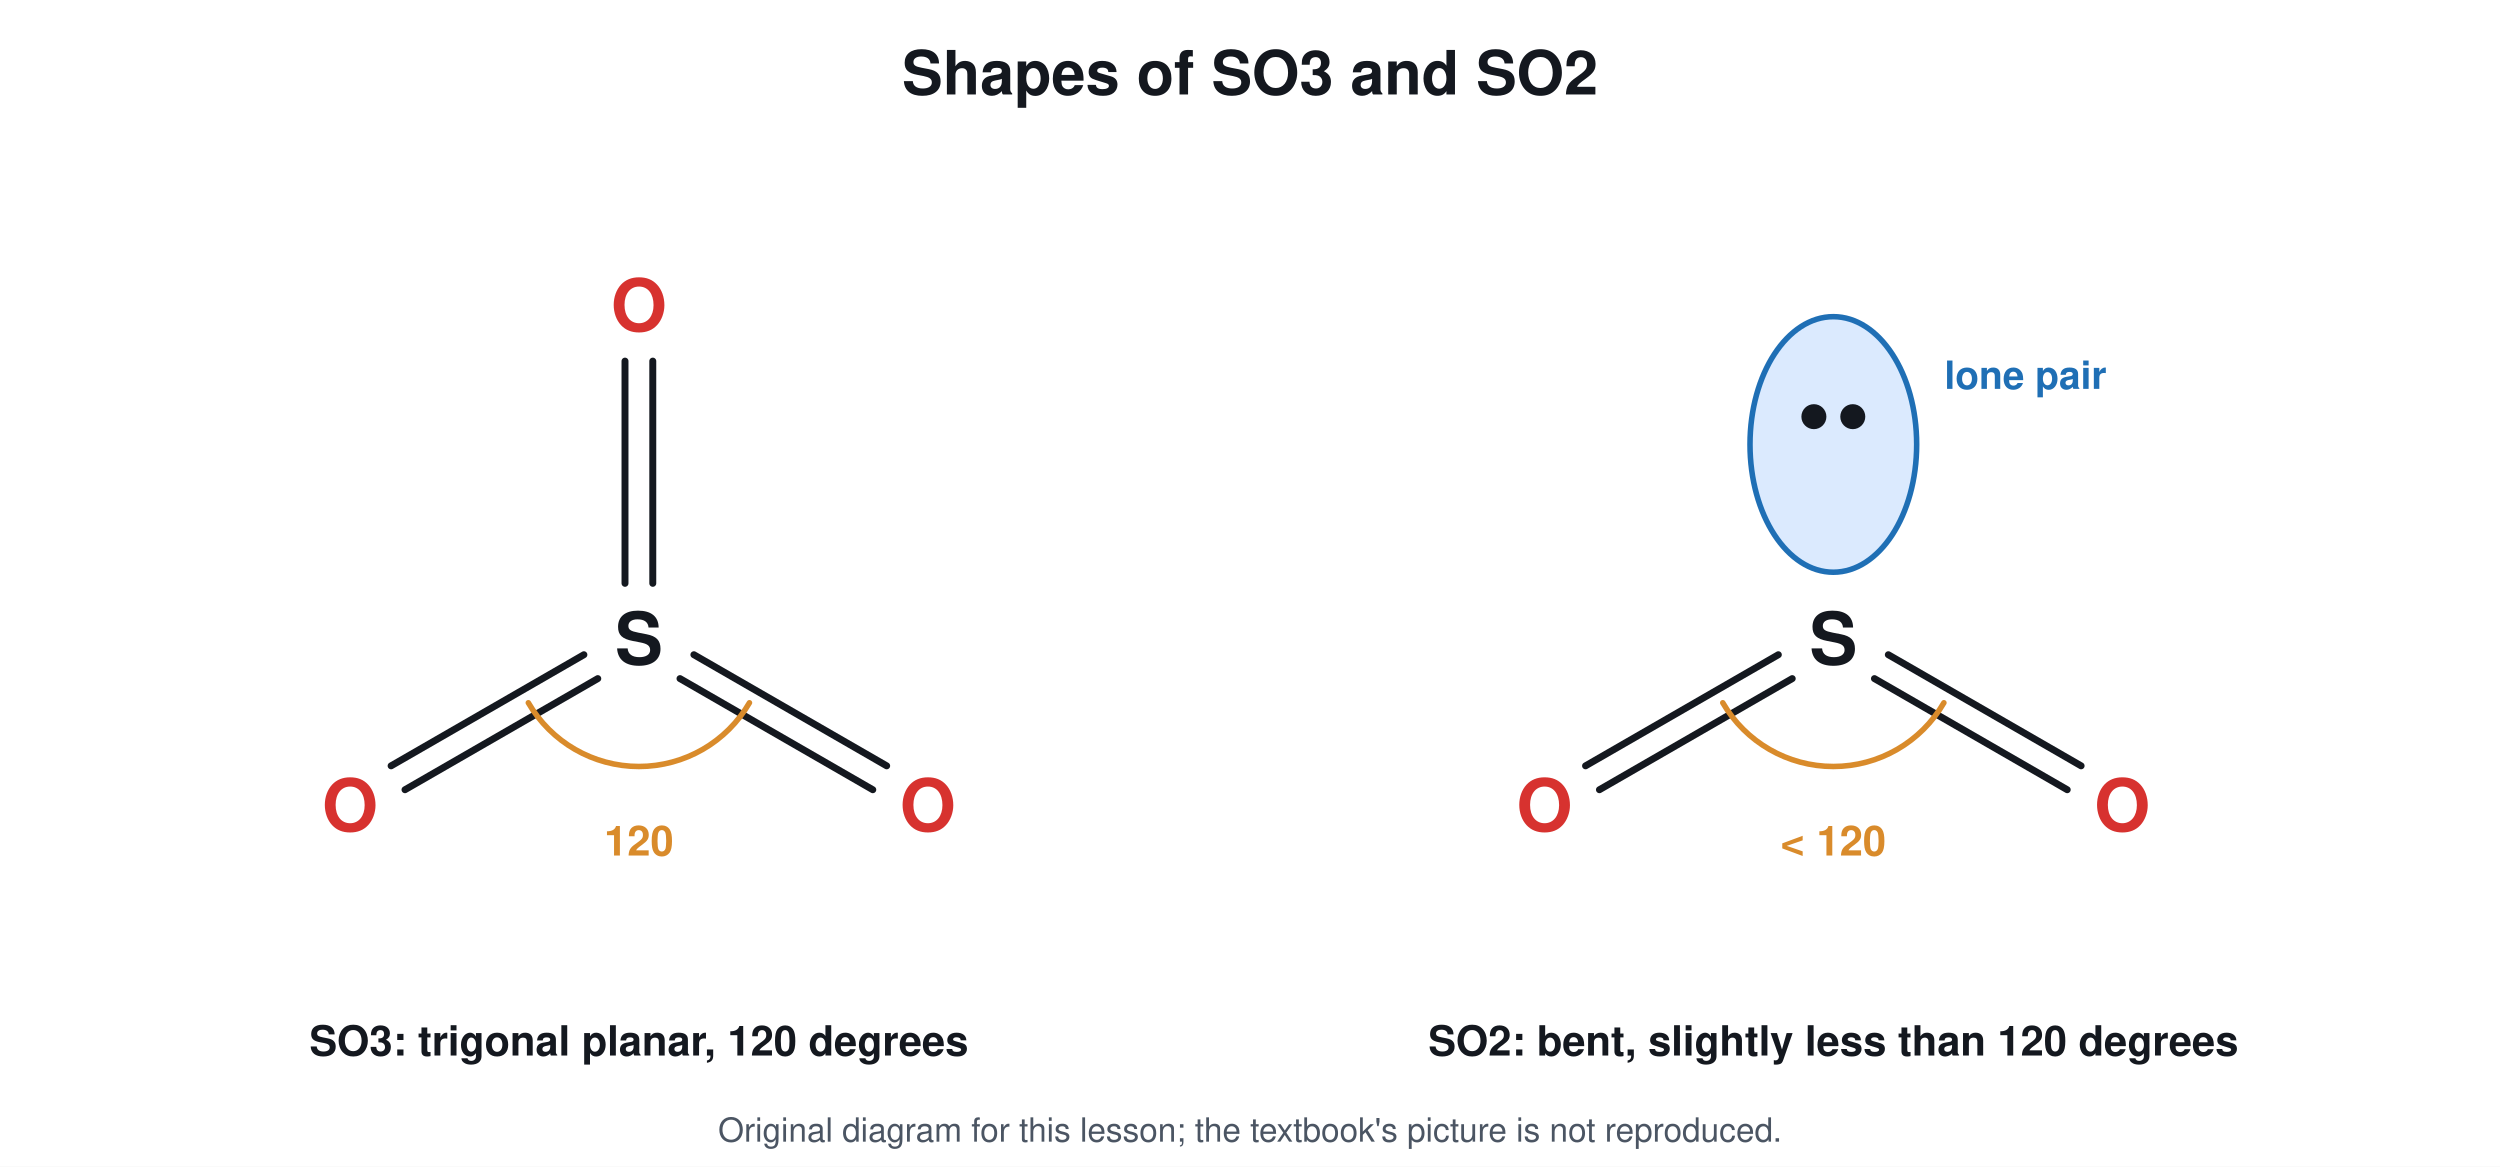
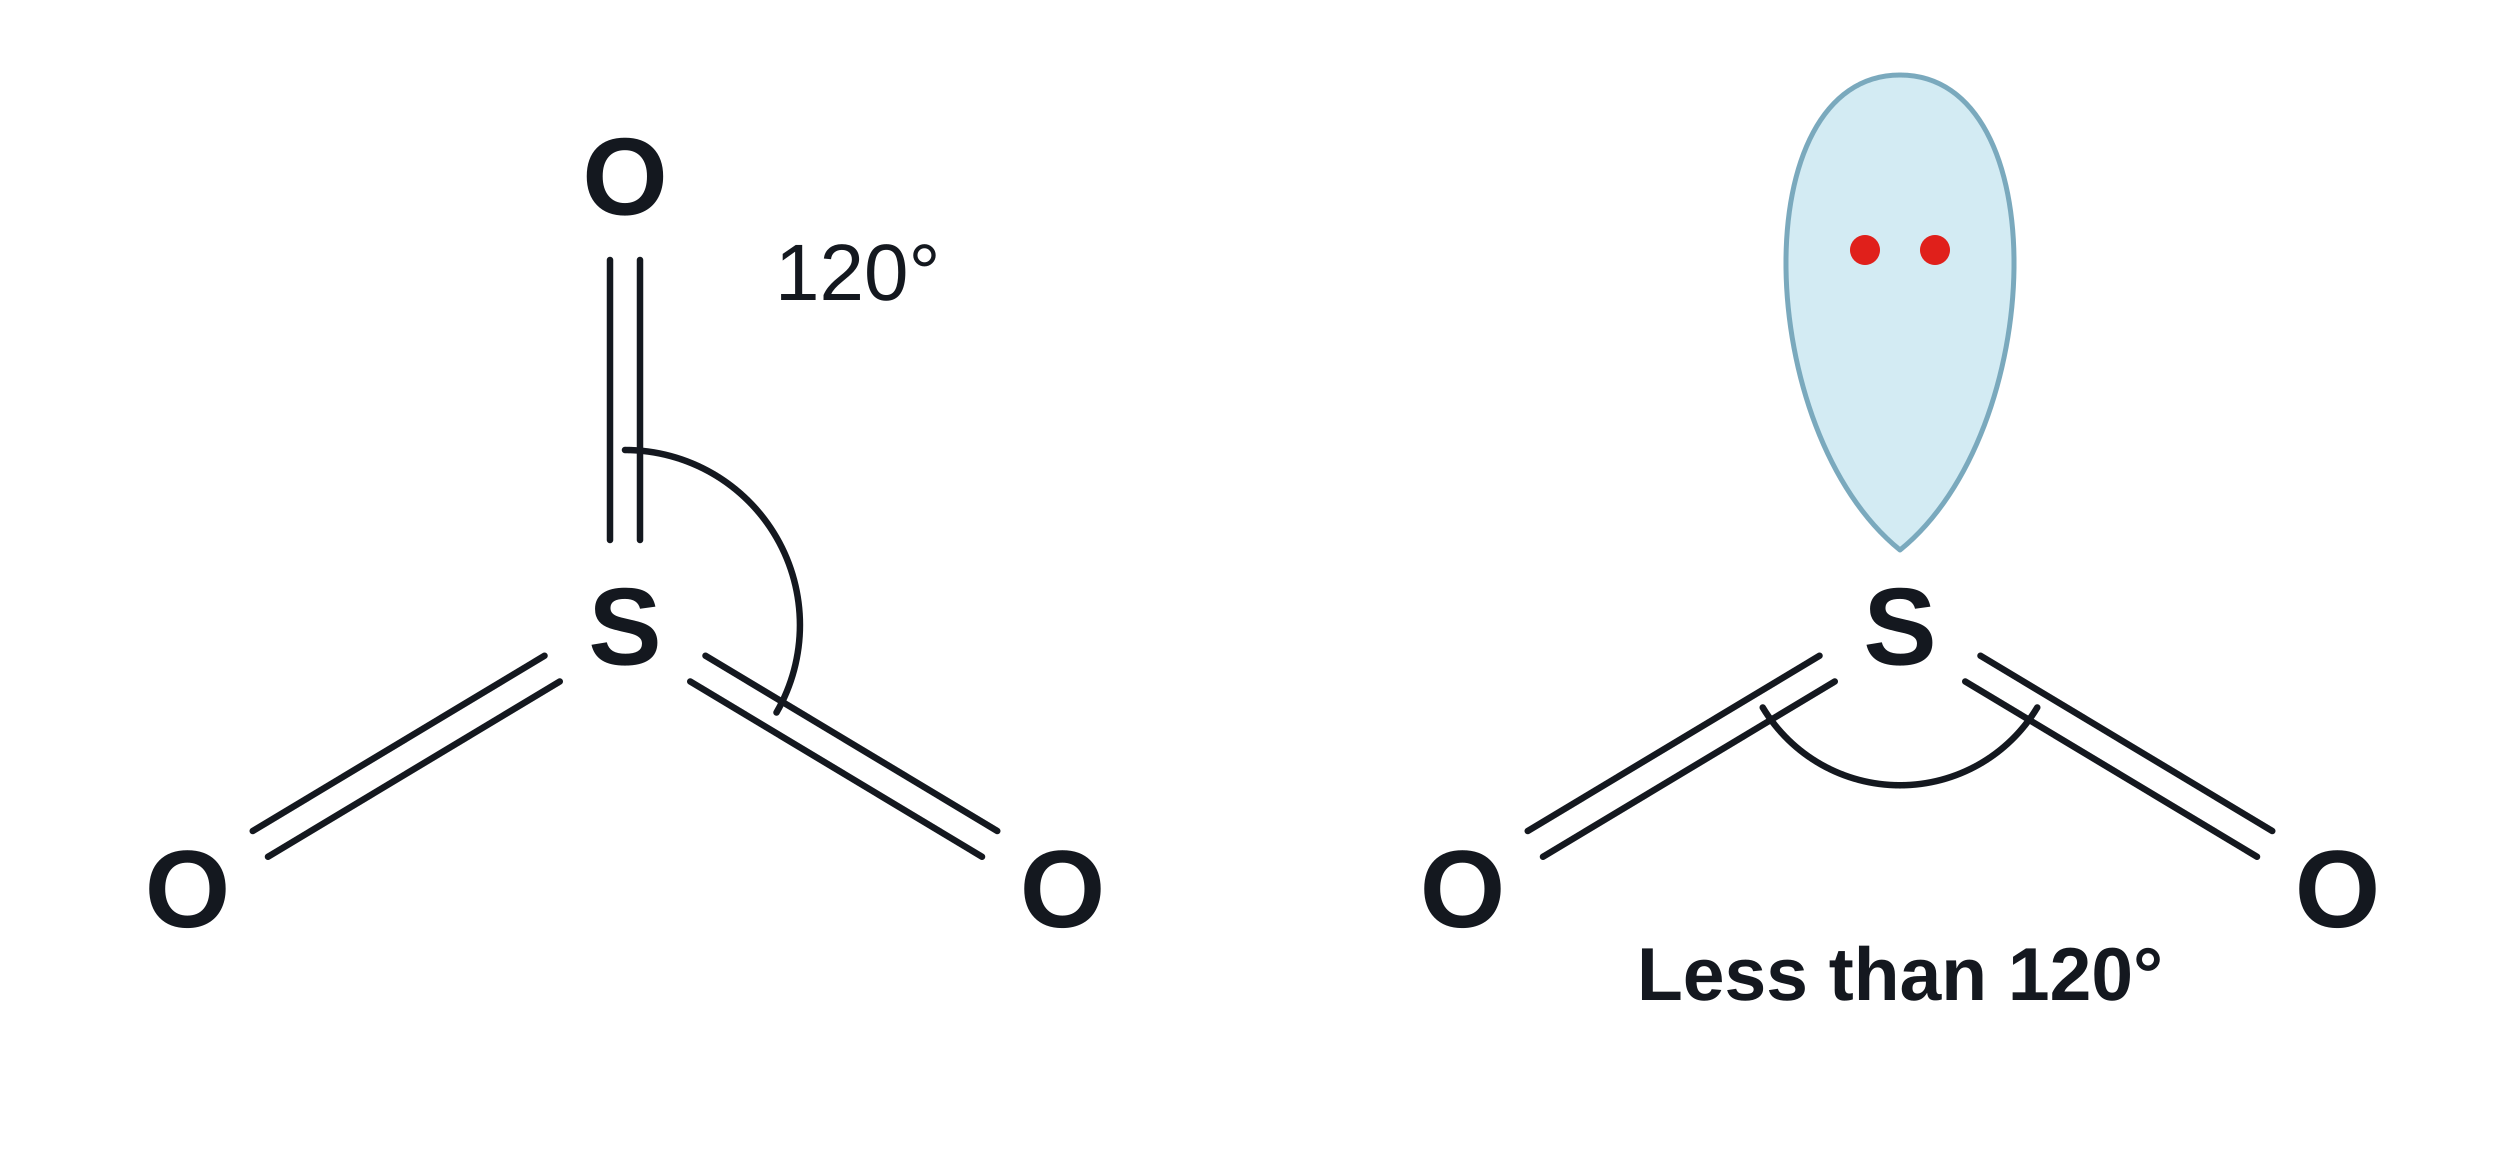
- <svg xmlns="http://www.w3.org/2000/svg" viewBox="0 0 900 420" font-family="Segoe UI, Helvetica, Arial, sans-serif">
-   <rect width="900" height="420" fill="#ffffff" />
-   <text x="450.0" y="34.0" font-size="22" fill="#14181f" text-anchor="middle" font-weight="700">Shapes of SO3 and SO2</text>
-   <text x="230.0" y="239.1" font-size="26" fill="#14181f" text-anchor="middle" font-weight="700">S</text>
-   <line x1="235.0" y1="210.0" x2="235.0" y2="130.0" stroke="#14181f" stroke-width="2.5" stroke-linecap="round" />
-   <line x1="225.0" y1="210.0" x2="225.0" y2="130.0" stroke="#14181f" stroke-width="2.5" stroke-linecap="round" />
-   <text x="230.0" y="119.1" font-size="26" fill="#d7322f" text-anchor="middle" font-weight="700">O</text>
-   <line x1="210.2" y1="235.7" x2="140.8" y2="275.7" stroke="#14181f" stroke-width="2.5" stroke-linecap="round" />
-   <line x1="215.2" y1="244.3" x2="145.8" y2="284.3" stroke="#14181f" stroke-width="2.5" stroke-linecap="round" />
-   <text x="126.0" y="299.1" font-size="26" fill="#d7322f" text-anchor="middle" font-weight="700">O</text>
-   <line x1="244.8" y1="244.3" x2="314.2" y2="284.3" stroke="#14181f" stroke-width="2.5" stroke-linecap="round" />
-   <line x1="249.8" y1="235.7" x2="319.2" y2="275.7" stroke="#14181f" stroke-width="2.5" stroke-linecap="round" />
-   <text x="334.0" y="299.1" font-size="26" fill="#d7322f" text-anchor="middle" font-weight="700">O</text>
-   <path d="M269.8 253.0 A46 46 0 0 1 190.2 253.0" stroke="#d98b2b" stroke-width="2" fill="none" stroke-linejoin="round" stroke-linecap="round" />
-   <text x="230.0" y="308.0" font-size="15" fill="#d98b2b" text-anchor="middle" font-weight="700">120</text>
-   <text x="230.0" y="380.0" font-size="15" fill="#14181f" text-anchor="middle" font-weight="700">SO3: trigonal planar, 120 degrees</text>
-   <text x="660.0" y="239.1" font-size="26" fill="#14181f" text-anchor="middle" font-weight="700">S</text>
-   <line x1="640.2" y1="235.7" x2="570.8" y2="275.7" stroke="#14181f" stroke-width="2.5" stroke-linecap="round" />
-   <line x1="645.2" y1="244.3" x2="575.8" y2="284.3" stroke="#14181f" stroke-width="2.5" stroke-linecap="round" />
-   <text x="556.0" y="299.1" font-size="26" fill="#d7322f" text-anchor="middle" font-weight="700">O</text>
-   <line x1="674.8" y1="244.3" x2="744.2" y2="284.3" stroke="#14181f" stroke-width="2.5" stroke-linecap="round" />
-   <line x1="679.8" y1="235.7" x2="749.2" y2="275.7" stroke="#14181f" stroke-width="2.5" stroke-linecap="round" />
-   <text x="764.0" y="299.1" font-size="26" fill="#d7322f" text-anchor="middle" font-weight="700">O</text>
-   <ellipse cx="660.0" cy="160.0" rx="30.0" ry="46.0" stroke="#1f6fb5" stroke-width="2" fill="#dbeafe" />
-   <circle cx="653.0" cy="150.0" r="4.0" stroke="#14181f" stroke-width="1" fill="#14181f" />
-   <circle cx="667.0" cy="150.0" r="4.0" stroke="#14181f" stroke-width="1" fill="#14181f" />
-   <text x="700.0" y="140.0" font-size="14" fill="#1f6fb5" text-anchor="start" font-weight="700">lone pair</text>
-   <path d="M699.8 253.0 A46 46 0 0 1 620.2 253.0" stroke="#d98b2b" stroke-width="2" fill="none" stroke-linejoin="round" stroke-linecap="round" />
-   <text x="660.0" y="308.0" font-size="15" fill="#d98b2b" text-anchor="middle" font-weight="700">&lt; 120</text>
-   <text x="660.0" y="380.0" font-size="15" fill="#14181f" text-anchor="middle" font-weight="700">SO2: bent, slightly less than 120 degrees</text>
-   <text x="450.0" y="411" font-size="12" fill="#4b5563" text-anchor="middle">Original diagram for this lesson; the textbook's picture is not reproduced.</text>
+ <svg xmlns="http://www.w3.org/2000/svg" viewBox="0 0 1000 470" font-family="Arial, Helvetica, sans-serif">
+   <rect width="1000" height="470" fill="#ffffff" />
+   <text x="250.0" y="265.8" font-size="44" fill="#14181f" text-anchor="middle" font-weight="700">
+     <tspan>S</tspan>
+   </text>
+   <text x="250.0" y="85.8" font-size="44" fill="#14181f" text-anchor="middle" font-weight="700">
+     <tspan>O</tspan>
+   </text>
+   <line x1="256.0" y1="216.0" x2="256.0" y2="104.0" stroke="#14181f" stroke-width="2.6" stroke-linecap="round" />
+   <line x1="244.0" y1="216.0" x2="244.0" y2="104.0" stroke="#14181f" stroke-width="2.6" stroke-linecap="round" />
+   <text x="75.0" y="370.8" font-size="44" fill="#14181f" text-anchor="middle" font-weight="700">
+     <tspan>O</tspan>
+   </text>
+   <line x1="217.8" y1="262.3" x2="101.1" y2="332.4" stroke="#14181f" stroke-width="2.6" stroke-linecap="round" />
+   <line x1="223.9" y1="272.6" x2="107.2" y2="342.7" stroke="#14181f" stroke-width="2.6" stroke-linecap="round" />
+   <text x="425.0" y="370.8" font-size="44" fill="#14181f" text-anchor="middle" font-weight="700">
+     <tspan>O</tspan>
+   </text>
+   <line x1="276.1" y1="272.6" x2="392.8" y2="342.7" stroke="#14181f" stroke-width="2.6" stroke-linecap="round" />
+   <line x1="282.2" y1="262.3" x2="398.9" y2="332.4" stroke="#14181f" stroke-width="2.6" stroke-linecap="round" />
+   <path d="M250.0 180.0 A70 70 0 0 1 310.6 285.0" stroke="#14181f" stroke-width="2.6" fill="none" stroke-linejoin="round" stroke-linecap="round" />
+   <text x="310.0" y="120.0" font-size="32" fill="#14181f" text-anchor="start" font-weight="400">
+     <tspan>120°</tspan>
+   </text>
+   <path d="M760.0 220.0 C818.9 172.5 822.7 30.0 760.0 30.0 C697.3 30.0 701.1 172.5 760.0 220.0 Z" stroke="#7aa9bd" stroke-width="2" fill="#d3ebf3" stroke-linejoin="round" stroke-linecap="round" />
+   <circle cx="746.0" cy="100.0" r="6.0" stroke="none" stroke-width="0" fill="#e0201b" />
+   <circle cx="774.0" cy="100.0" r="6.0" stroke="none" stroke-width="0" fill="#e0201b" />
+   <text x="760.0" y="265.8" font-size="44" fill="#14181f" text-anchor="middle" font-weight="700">
+     <tspan>S</tspan>
+   </text>
+   <text x="585.0" y="370.8" font-size="44" fill="#14181f" text-anchor="middle" font-weight="700">
+     <tspan>O</tspan>
+   </text>
+   <line x1="727.8" y1="262.3" x2="611.1" y2="332.4" stroke="#14181f" stroke-width="2.6" stroke-linecap="round" />
+   <line x1="733.9" y1="272.6" x2="617.2" y2="342.7" stroke="#14181f" stroke-width="2.6" stroke-linecap="round" />
+   <text x="935.0" y="370.8" font-size="44" fill="#14181f" text-anchor="middle" font-weight="700">
+     <tspan>O</tspan>
+   </text>
+   <line x1="786.1" y1="272.6" x2="902.8" y2="342.7" stroke="#14181f" stroke-width="2.6" stroke-linecap="round" />
+   <line x1="792.2" y1="262.3" x2="908.9" y2="332.4" stroke="#14181f" stroke-width="2.6" stroke-linecap="round" />
+   <path d="M814.9 283.0 A64 64 0 0 1 705.1 283.0" stroke="#14181f" stroke-width="2.6" fill="none" stroke-linejoin="round" stroke-linecap="round" />
+   <text x="760.0" y="400.0" font-size="30" fill="#14181f" text-anchor="middle" font-weight="700">
+     <tspan>Less than 120°</tspan>
+   </text>
</svg>
